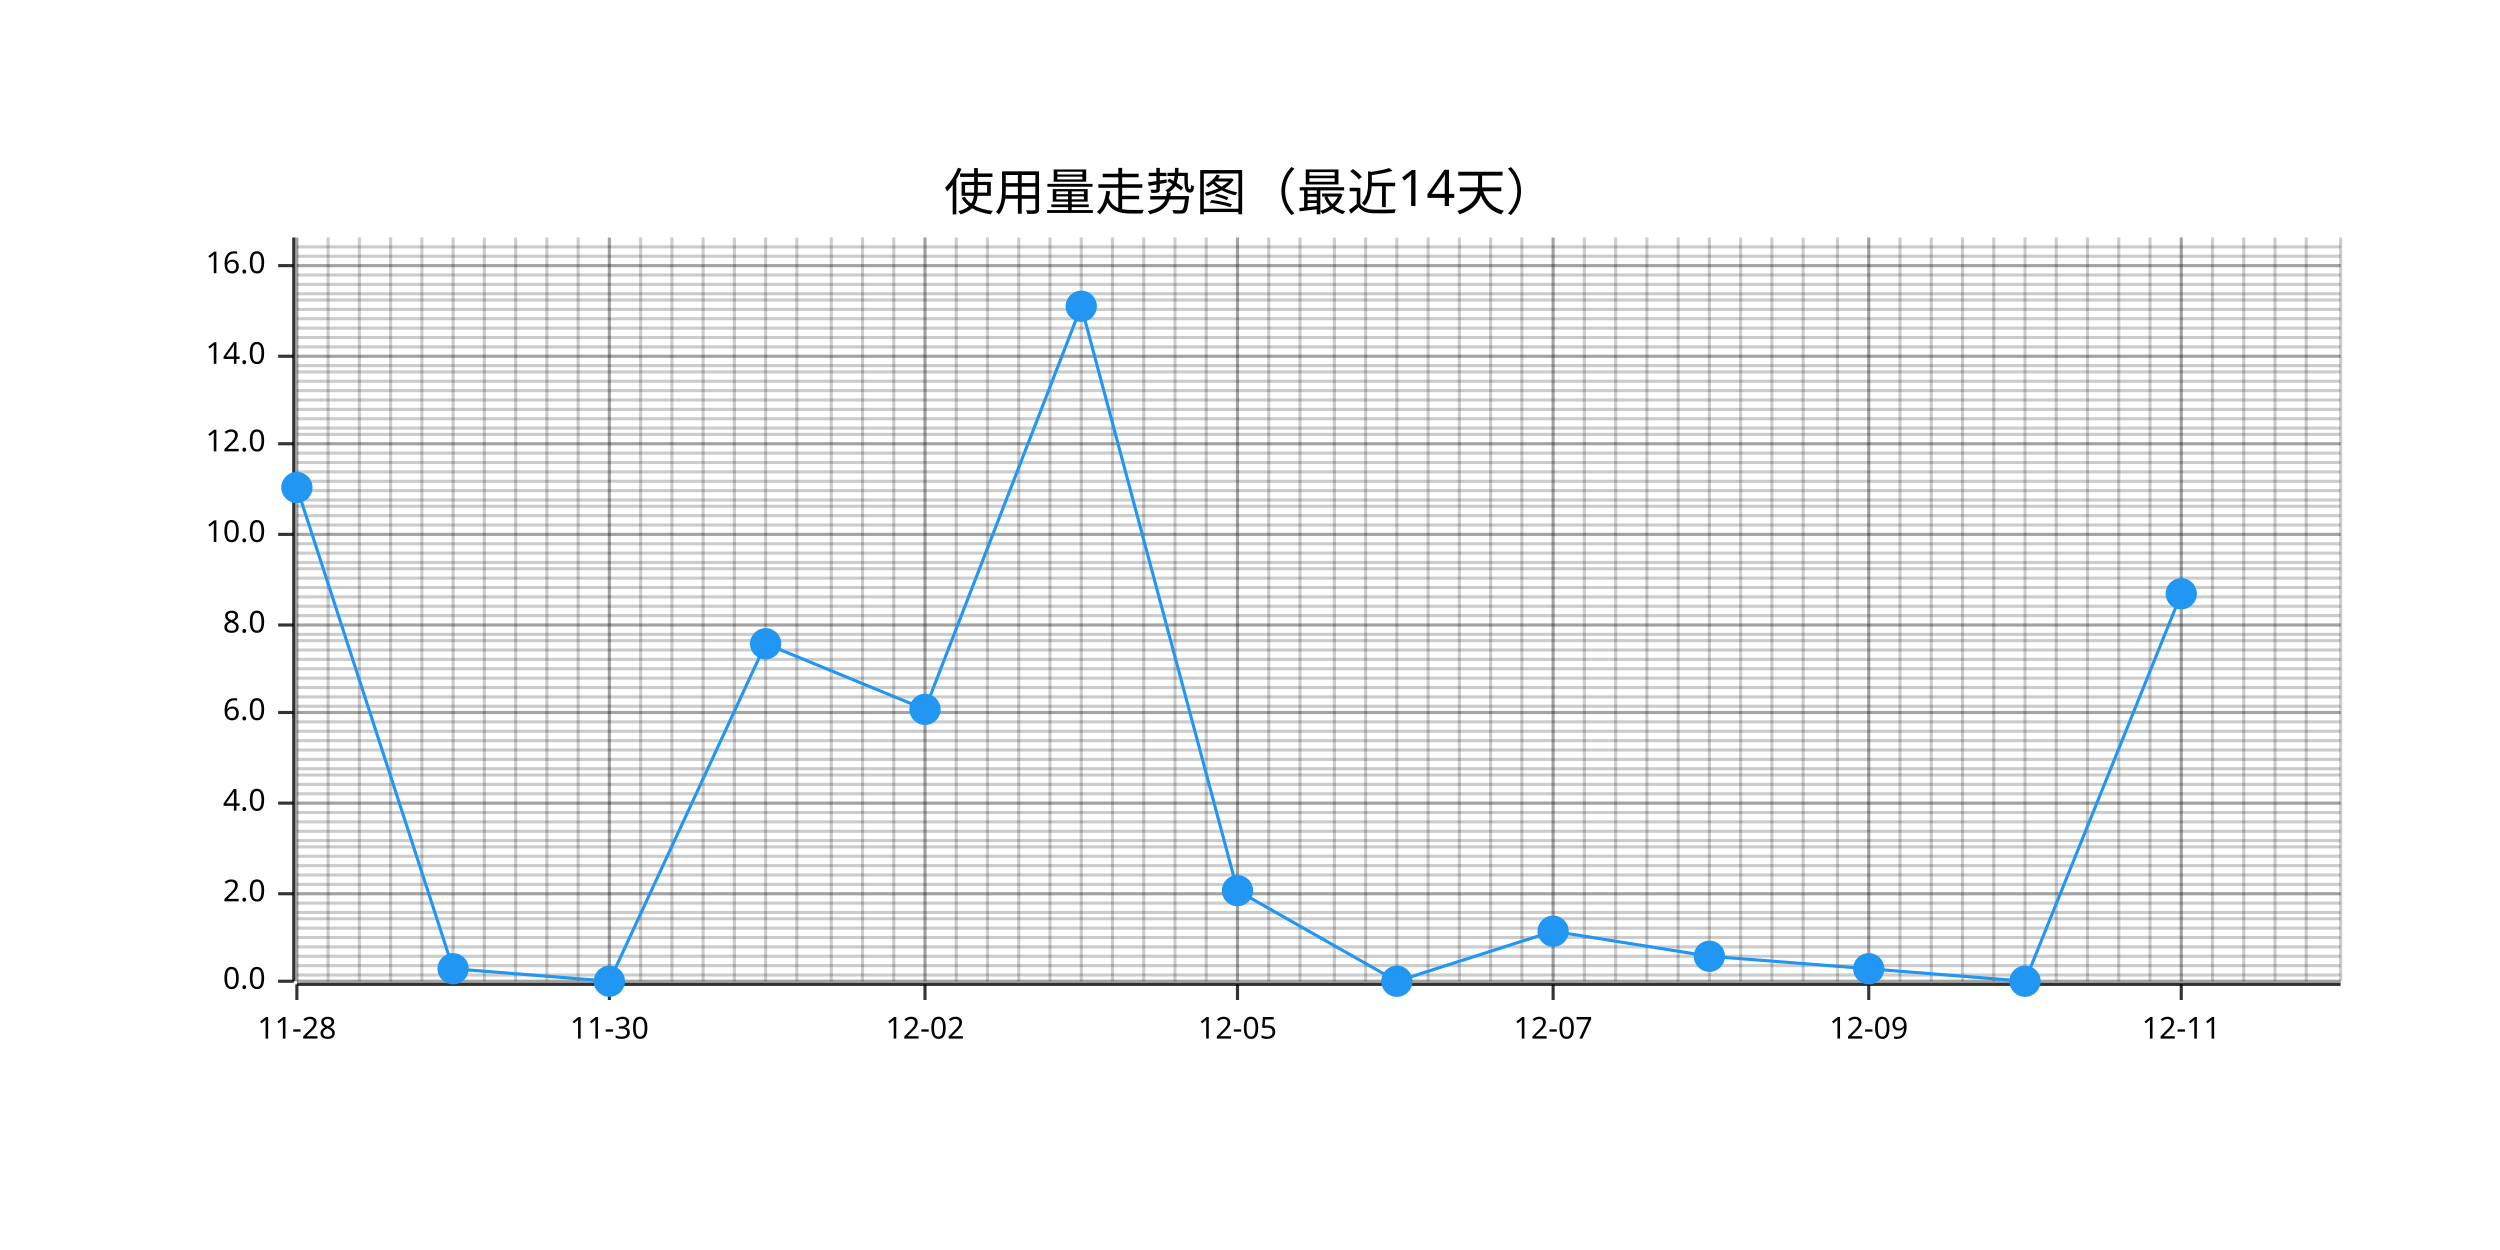
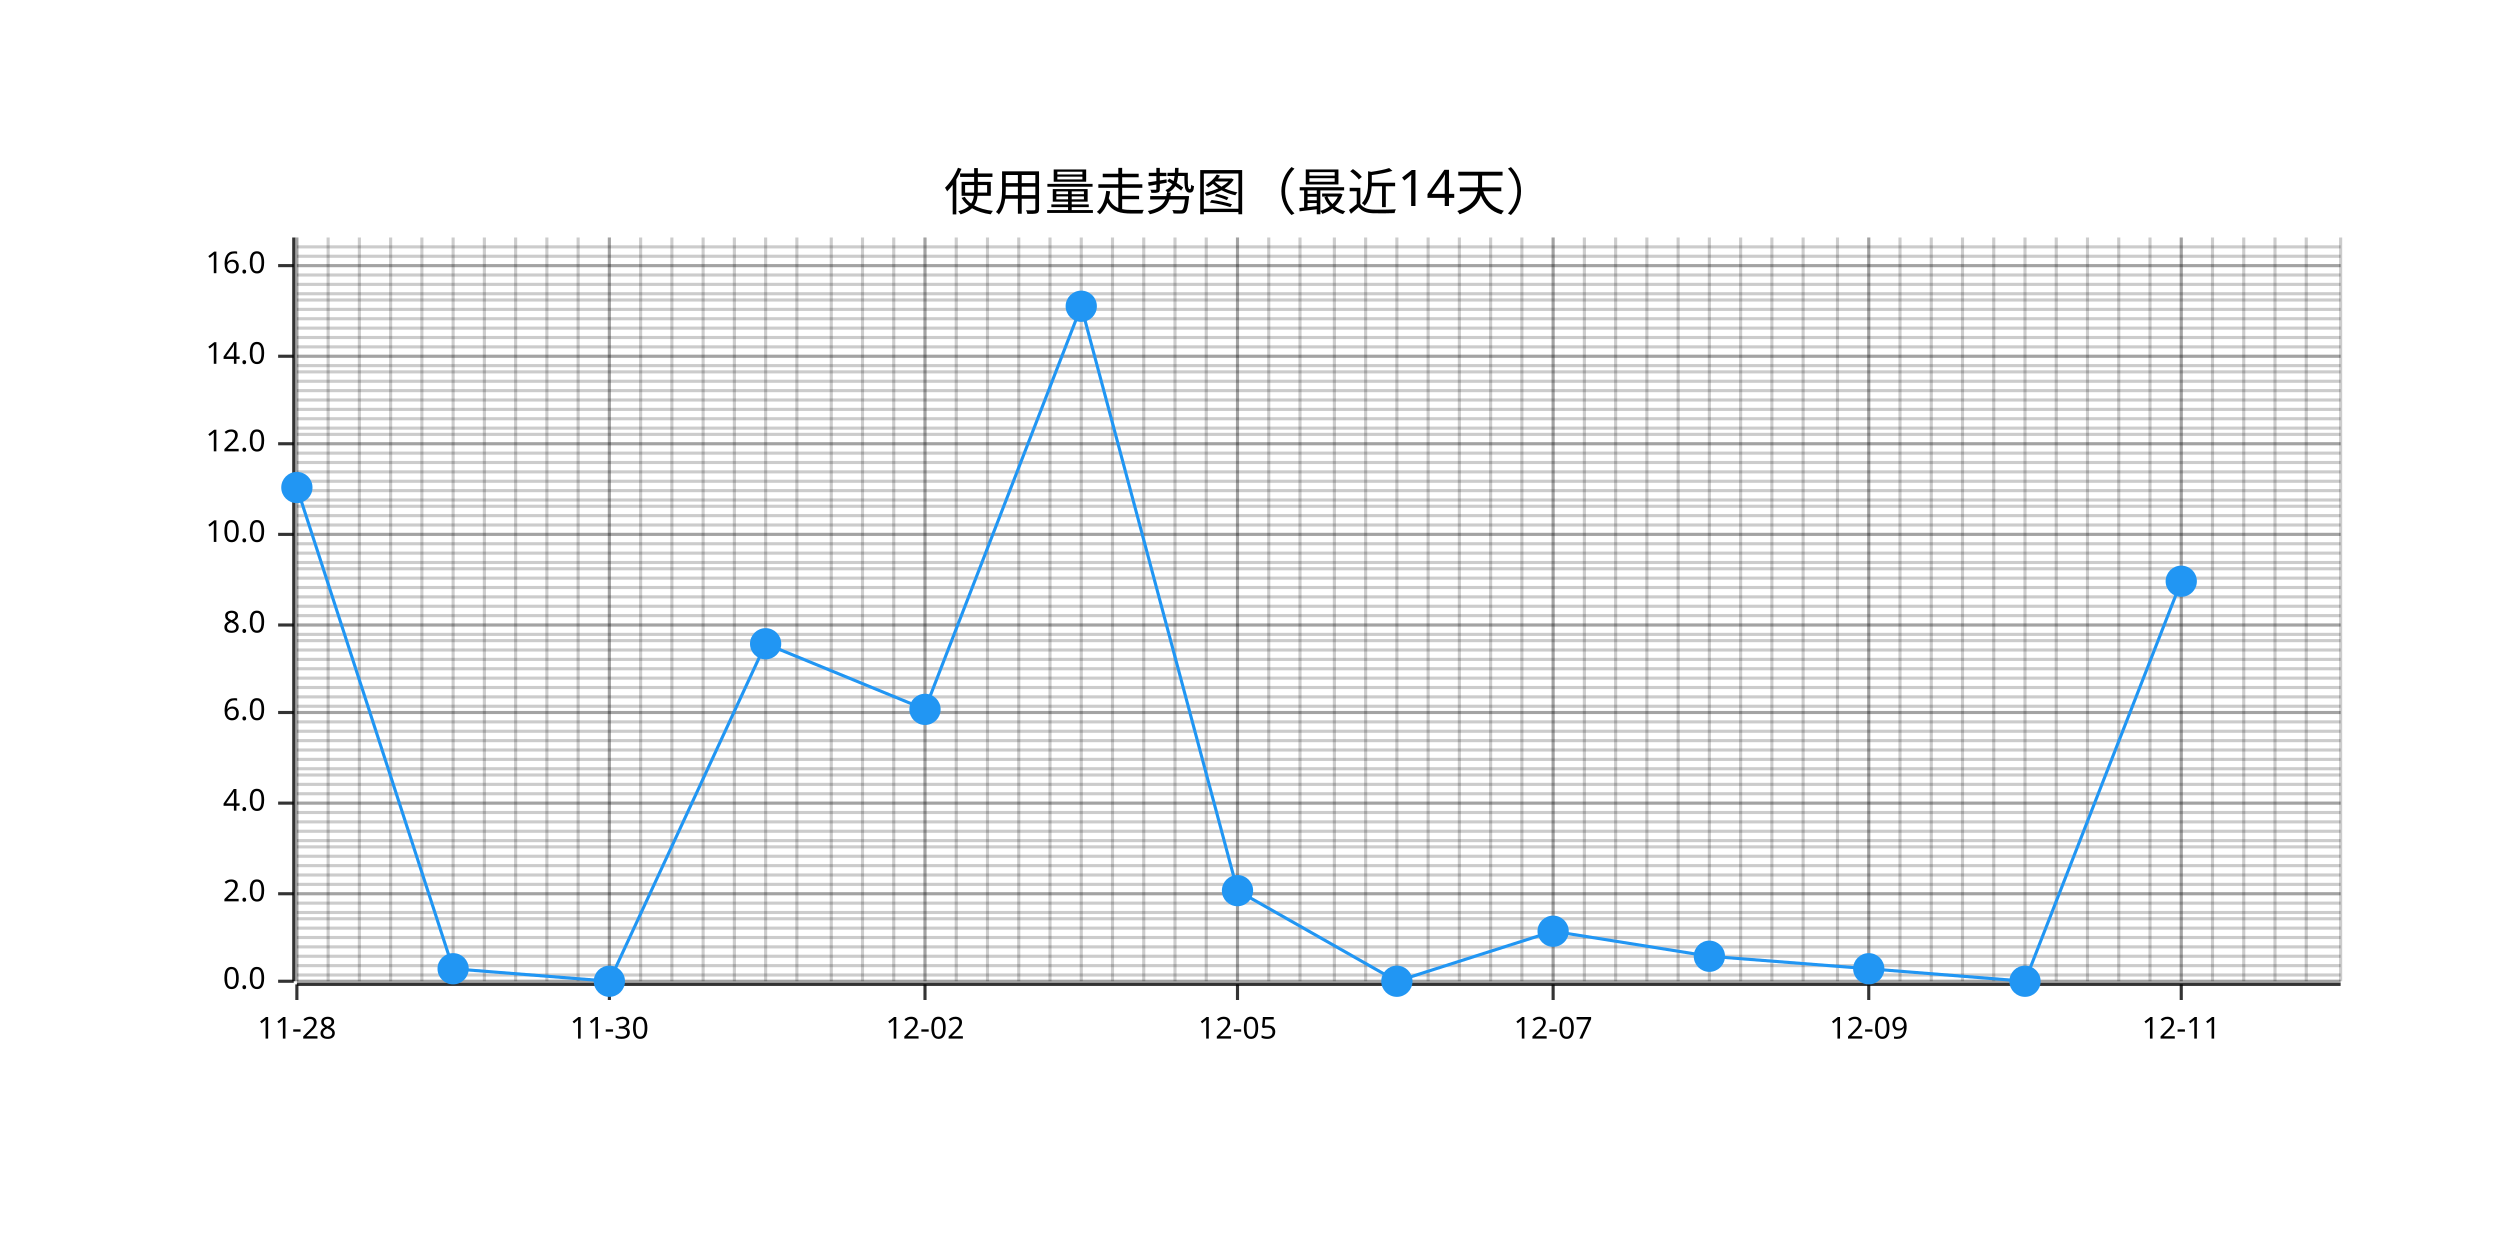
<svg xmlns="http://www.w3.org/2000/svg" width="800" height="400" viewBox="0 0 800 400">
  <rect x="0" y="0" width="800" height="400" opacity="1" fill="#FFFFFF" stroke="none" />
  <text x="400" y="55" dy="0.76em" text-anchor="middle" font-family="sans-serif" font-size="16.129" opacity="1" fill="#000000">
使用量走势图（最近14天）
</text>
  <line opacity="0.2" stroke="#000000" stroke-width="1" x1="95" y1="314" x2="95" y2="76" />
  <line opacity="0.2" stroke="#000000" stroke-width="1" x1="105" y1="314" x2="105" y2="76" />
  <line opacity="0.2" stroke="#000000" stroke-width="1" x1="115" y1="314" x2="115" y2="76" />
  <line opacity="0.2" stroke="#000000" stroke-width="1" x1="125" y1="314" x2="125" y2="76" />
  <line opacity="0.2" stroke="#000000" stroke-width="1" x1="135" y1="314" x2="135" y2="76" />
  <line opacity="0.2" stroke="#000000" stroke-width="1" x1="145" y1="314" x2="145" y2="76" />
  <line opacity="0.2" stroke="#000000" stroke-width="1" x1="155" y1="314" x2="155" y2="76" />
  <line opacity="0.2" stroke="#000000" stroke-width="1" x1="165" y1="314" x2="165" y2="76" />
  <line opacity="0.2" stroke="#000000" stroke-width="1" x1="175" y1="314" x2="175" y2="76" />
  <line opacity="0.2" stroke="#000000" stroke-width="1" x1="185" y1="314" x2="185" y2="76" />
  <line opacity="0.2" stroke="#000000" stroke-width="1" x1="195" y1="314" x2="195" y2="76" />
  <line opacity="0.2" stroke="#000000" stroke-width="1" x1="205" y1="314" x2="205" y2="76" />
  <line opacity="0.2" stroke="#000000" stroke-width="1" x1="215" y1="314" x2="215" y2="76" />
  <line opacity="0.2" stroke="#000000" stroke-width="1" x1="225" y1="314" x2="225" y2="76" />
  <line opacity="0.2" stroke="#000000" stroke-width="1" x1="235" y1="314" x2="235" y2="76" />
  <line opacity="0.2" stroke="#000000" stroke-width="1" x1="245" y1="314" x2="245" y2="76" />
  <line opacity="0.2" stroke="#000000" stroke-width="1" x1="255" y1="314" x2="255" y2="76" />
  <line opacity="0.2" stroke="#000000" stroke-width="1" x1="266" y1="314" x2="266" y2="76" />
  <line opacity="0.2" stroke="#000000" stroke-width="1" x1="276" y1="314" x2="276" y2="76" />
  <line opacity="0.2" stroke="#000000" stroke-width="1" x1="286" y1="314" x2="286" y2="76" />
  <line opacity="0.2" stroke="#000000" stroke-width="1" x1="296" y1="314" x2="296" y2="76" />
  <line opacity="0.2" stroke="#000000" stroke-width="1" x1="306" y1="314" x2="306" y2="76" />
  <line opacity="0.2" stroke="#000000" stroke-width="1" x1="316" y1="314" x2="316" y2="76" />
  <line opacity="0.2" stroke="#000000" stroke-width="1" x1="326" y1="314" x2="326" y2="76" />
  <line opacity="0.2" stroke="#000000" stroke-width="1" x1="336" y1="314" x2="336" y2="76" />
  <line opacity="0.2" stroke="#000000" stroke-width="1" x1="346" y1="314" x2="346" y2="76" />
  <line opacity="0.2" stroke="#000000" stroke-width="1" x1="356" y1="314" x2="356" y2="76" />
  <line opacity="0.2" stroke="#000000" stroke-width="1" x1="366" y1="314" x2="366" y2="76" />
  <line opacity="0.2" stroke="#000000" stroke-width="1" x1="376" y1="314" x2="376" y2="76" />
  <line opacity="0.2" stroke="#000000" stroke-width="1" x1="386" y1="314" x2="386" y2="76" />
  <line opacity="0.2" stroke="#000000" stroke-width="1" x1="396" y1="314" x2="396" y2="76" />
  <line opacity="0.2" stroke="#000000" stroke-width="1" x1="406" y1="314" x2="406" y2="76" />
  <line opacity="0.2" stroke="#000000" stroke-width="1" x1="416" y1="314" x2="416" y2="76" />
  <line opacity="0.2" stroke="#000000" stroke-width="1" x1="427" y1="314" x2="427" y2="76" />
  <line opacity="0.2" stroke="#000000" stroke-width="1" x1="437" y1="314" x2="437" y2="76" />
  <line opacity="0.2" stroke="#000000" stroke-width="1" x1="447" y1="314" x2="447" y2="76" />
  <line opacity="0.2" stroke="#000000" stroke-width="1" x1="457" y1="314" x2="457" y2="76" />
  <line opacity="0.2" stroke="#000000" stroke-width="1" x1="467" y1="314" x2="467" y2="76" />
  <line opacity="0.2" stroke="#000000" stroke-width="1" x1="477" y1="314" x2="477" y2="76" />
  <line opacity="0.2" stroke="#000000" stroke-width="1" x1="487" y1="314" x2="487" y2="76" />
  <line opacity="0.2" stroke="#000000" stroke-width="1" x1="497" y1="314" x2="497" y2="76" />
  <line opacity="0.2" stroke="#000000" stroke-width="1" x1="507" y1="314" x2="507" y2="76" />
  <line opacity="0.2" stroke="#000000" stroke-width="1" x1="517" y1="314" x2="517" y2="76" />
  <line opacity="0.2" stroke="#000000" stroke-width="1" x1="527" y1="314" x2="527" y2="76" />
  <line opacity="0.2" stroke="#000000" stroke-width="1" x1="537" y1="314" x2="537" y2="76" />
  <line opacity="0.2" stroke="#000000" stroke-width="1" x1="547" y1="314" x2="547" y2="76" />
  <line opacity="0.2" stroke="#000000" stroke-width="1" x1="557" y1="314" x2="557" y2="76" />
  <line opacity="0.2" stroke="#000000" stroke-width="1" x1="567" y1="314" x2="567" y2="76" />
  <line opacity="0.2" stroke="#000000" stroke-width="1" x1="577" y1="314" x2="577" y2="76" />
  <line opacity="0.2" stroke="#000000" stroke-width="1" x1="588" y1="314" x2="588" y2="76" />
  <line opacity="0.2" stroke="#000000" stroke-width="1" x1="598" y1="314" x2="598" y2="76" />
  <line opacity="0.2" stroke="#000000" stroke-width="1" x1="608" y1="314" x2="608" y2="76" />
  <line opacity="0.2" stroke="#000000" stroke-width="1" x1="618" y1="314" x2="618" y2="76" />
  <line opacity="0.2" stroke="#000000" stroke-width="1" x1="628" y1="314" x2="628" y2="76" />
  <line opacity="0.2" stroke="#000000" stroke-width="1" x1="638" y1="314" x2="638" y2="76" />
  <line opacity="0.2" stroke="#000000" stroke-width="1" x1="648" y1="314" x2="648" y2="76" />
  <line opacity="0.2" stroke="#000000" stroke-width="1" x1="658" y1="314" x2="658" y2="76" />
  <line opacity="0.2" stroke="#000000" stroke-width="1" x1="668" y1="314" x2="668" y2="76" />
  <line opacity="0.2" stroke="#000000" stroke-width="1" x1="678" y1="314" x2="678" y2="76" />
  <line opacity="0.2" stroke="#000000" stroke-width="1" x1="688" y1="314" x2="688" y2="76" />
  <line opacity="0.2" stroke="#000000" stroke-width="1" x1="698" y1="314" x2="698" y2="76" />
  <line opacity="0.2" stroke="#000000" stroke-width="1" x1="708" y1="314" x2="708" y2="76" />
  <line opacity="0.2" stroke="#000000" stroke-width="1" x1="718" y1="314" x2="718" y2="76" />
  <line opacity="0.2" stroke="#000000" stroke-width="1" x1="728" y1="314" x2="728" y2="76" />
  <line opacity="0.2" stroke="#000000" stroke-width="1" x1="738" y1="314" x2="738" y2="76" />
  <line opacity="0.2" stroke="#000000" stroke-width="1" x1="749" y1="314" x2="749" y2="76" />
  <line opacity="0.2" stroke="#000000" stroke-width="1" x1="95" y1="314" x2="749" y2="314" />
  <line opacity="0.2" stroke="#000000" stroke-width="1" x1="95" y1="312" x2="749" y2="312" />
  <line opacity="0.2" stroke="#000000" stroke-width="1" x1="95" y1="309" x2="749" y2="309" />
  <line opacity="0.2" stroke="#000000" stroke-width="1" x1="95" y1="306" x2="749" y2="306" />
  <line opacity="0.2" stroke="#000000" stroke-width="1" x1="95" y1="303" x2="749" y2="303" />
  <line opacity="0.2" stroke="#000000" stroke-width="1" x1="95" y1="300" x2="749" y2="300" />
  <line opacity="0.2" stroke="#000000" stroke-width="1" x1="95" y1="297" x2="749" y2="297" />
  <line opacity="0.2" stroke="#000000" stroke-width="1" x1="95" y1="294" x2="749" y2="294" />
  <line opacity="0.2" stroke="#000000" stroke-width="1" x1="95" y1="292" x2="749" y2="292" />
  <line opacity="0.2" stroke="#000000" stroke-width="1" x1="95" y1="289" x2="749" y2="289" />
  <line opacity="0.2" stroke="#000000" stroke-width="1" x1="95" y1="286" x2="749" y2="286" />
  <line opacity="0.2" stroke="#000000" stroke-width="1" x1="95" y1="283" x2="749" y2="283" />
  <line opacity="0.2" stroke="#000000" stroke-width="1" x1="95" y1="280" x2="749" y2="280" />
  <line opacity="0.2" stroke="#000000" stroke-width="1" x1="95" y1="277" x2="749" y2="277" />
  <line opacity="0.2" stroke="#000000" stroke-width="1" x1="95" y1="274" x2="749" y2="274" />
  <line opacity="0.2" stroke="#000000" stroke-width="1" x1="95" y1="271" x2="749" y2="271" />
  <line opacity="0.2" stroke="#000000" stroke-width="1" x1="95" y1="269" x2="749" y2="269" />
  <line opacity="0.2" stroke="#000000" stroke-width="1" x1="95" y1="266" x2="749" y2="266" />
  <line opacity="0.2" stroke="#000000" stroke-width="1" x1="95" y1="263" x2="749" y2="263" />
  <line opacity="0.2" stroke="#000000" stroke-width="1" x1="95" y1="260" x2="749" y2="260" />
  <line opacity="0.2" stroke="#000000" stroke-width="1" x1="95" y1="257" x2="749" y2="257" />
  <line opacity="0.2" stroke="#000000" stroke-width="1" x1="95" y1="254" x2="749" y2="254" />
  <line opacity="0.2" stroke="#000000" stroke-width="1" x1="95" y1="251" x2="749" y2="251" />
  <line opacity="0.2" stroke="#000000" stroke-width="1" x1="95" y1="248" x2="749" y2="248" />
  <line opacity="0.2" stroke="#000000" stroke-width="1" x1="95" y1="246" x2="749" y2="246" />
  <line opacity="0.2" stroke="#000000" stroke-width="1" x1="95" y1="243" x2="749" y2="243" />
  <line opacity="0.2" stroke="#000000" stroke-width="1" x1="95" y1="240" x2="749" y2="240" />
  <line opacity="0.2" stroke="#000000" stroke-width="1" x1="95" y1="237" x2="749" y2="237" />
  <line opacity="0.2" stroke="#000000" stroke-width="1" x1="95" y1="234" x2="749" y2="234" />
  <line opacity="0.2" stroke="#000000" stroke-width="1" x1="95" y1="231" x2="749" y2="231" />
  <line opacity="0.2" stroke="#000000" stroke-width="1" x1="95" y1="228" x2="749" y2="228" />
  <line opacity="0.2" stroke="#000000" stroke-width="1" x1="95" y1="226" x2="749" y2="226" />
  <line opacity="0.2" stroke="#000000" stroke-width="1" x1="95" y1="223" x2="749" y2="223" />
  <line opacity="0.2" stroke="#000000" stroke-width="1" x1="95" y1="220" x2="749" y2="220" />
  <line opacity="0.2" stroke="#000000" stroke-width="1" x1="95" y1="217" x2="749" y2="217" />
  <line opacity="0.2" stroke="#000000" stroke-width="1" x1="95" y1="214" x2="749" y2="214" />
  <line opacity="0.2" stroke="#000000" stroke-width="1" x1="95" y1="211" x2="749" y2="211" />
  <line opacity="0.2" stroke="#000000" stroke-width="1" x1="95" y1="208" x2="749" y2="208" />
  <line opacity="0.2" stroke="#000000" stroke-width="1" x1="95" y1="205" x2="749" y2="205" />
  <line opacity="0.2" stroke="#000000" stroke-width="1" x1="95" y1="203" x2="749" y2="203" />
  <line opacity="0.2" stroke="#000000" stroke-width="1" x1="95" y1="200" x2="749" y2="200" />
  <line opacity="0.2" stroke="#000000" stroke-width="1" x1="95" y1="197" x2="749" y2="197" />
  <line opacity="0.2" stroke="#000000" stroke-width="1" x1="95" y1="194" x2="749" y2="194" />
  <line opacity="0.2" stroke="#000000" stroke-width="1" x1="95" y1="191" x2="749" y2="191" />
  <line opacity="0.2" stroke="#000000" stroke-width="1" x1="95" y1="188" x2="749" y2="188" />
  <line opacity="0.2" stroke="#000000" stroke-width="1" x1="95" y1="185" x2="749" y2="185" />
  <line opacity="0.2" stroke="#000000" stroke-width="1" x1="95" y1="182" x2="749" y2="182" />
  <line opacity="0.2" stroke="#000000" stroke-width="1" x1="95" y1="180" x2="749" y2="180" />
  <line opacity="0.2" stroke="#000000" stroke-width="1" x1="95" y1="177" x2="749" y2="177" />
  <line opacity="0.2" stroke="#000000" stroke-width="1" x1="95" y1="174" x2="749" y2="174" />
  <line opacity="0.2" stroke="#000000" stroke-width="1" x1="95" y1="171" x2="749" y2="171" />
  <line opacity="0.2" stroke="#000000" stroke-width="1" x1="95" y1="168" x2="749" y2="168" />
  <line opacity="0.2" stroke="#000000" stroke-width="1" x1="95" y1="165" x2="749" y2="165" />
  <line opacity="0.2" stroke="#000000" stroke-width="1" x1="95" y1="162" x2="749" y2="162" />
  <line opacity="0.2" stroke="#000000" stroke-width="1" x1="95" y1="160" x2="749" y2="160" />
  <line opacity="0.2" stroke="#000000" stroke-width="1" x1="95" y1="157" x2="749" y2="157" />
  <line opacity="0.2" stroke="#000000" stroke-width="1" x1="95" y1="154" x2="749" y2="154" />
  <line opacity="0.2" stroke="#000000" stroke-width="1" x1="95" y1="151" x2="749" y2="151" />
  <line opacity="0.2" stroke="#000000" stroke-width="1" x1="95" y1="148" x2="749" y2="148" />
  <line opacity="0.2" stroke="#000000" stroke-width="1" x1="95" y1="145" x2="749" y2="145" />
  <line opacity="0.2" stroke="#000000" stroke-width="1" x1="95" y1="142" x2="749" y2="142" />
  <line opacity="0.2" stroke="#000000" stroke-width="1" x1="95" y1="139" x2="749" y2="139" />
  <line opacity="0.2" stroke="#000000" stroke-width="1" x1="95" y1="137" x2="749" y2="137" />
  <line opacity="0.2" stroke="#000000" stroke-width="1" x1="95" y1="134" x2="749" y2="134" />
  <line opacity="0.2" stroke="#000000" stroke-width="1" x1="95" y1="131" x2="749" y2="131" />
  <line opacity="0.2" stroke="#000000" stroke-width="1" x1="95" y1="128" x2="749" y2="128" />
  <line opacity="0.2" stroke="#000000" stroke-width="1" x1="95" y1="125" x2="749" y2="125" />
  <line opacity="0.2" stroke="#000000" stroke-width="1" x1="95" y1="122" x2="749" y2="122" />
  <line opacity="0.2" stroke="#000000" stroke-width="1" x1="95" y1="119" x2="749" y2="119" />
  <line opacity="0.2" stroke="#000000" stroke-width="1" x1="95" y1="117" x2="749" y2="117" />
  <line opacity="0.2" stroke="#000000" stroke-width="1" x1="95" y1="114" x2="749" y2="114" />
  <line opacity="0.2" stroke="#000000" stroke-width="1" x1="95" y1="111" x2="749" y2="111" />
  <line opacity="0.2" stroke="#000000" stroke-width="1" x1="95" y1="108" x2="749" y2="108" />
  <line opacity="0.2" stroke="#000000" stroke-width="1" x1="95" y1="105" x2="749" y2="105" />
  <line opacity="0.2" stroke="#000000" stroke-width="1" x1="95" y1="102" x2="749" y2="102" />
  <line opacity="0.2" stroke="#000000" stroke-width="1" x1="95" y1="99" x2="749" y2="99" />
  <line opacity="0.2" stroke="#000000" stroke-width="1" x1="95" y1="96" x2="749" y2="96" />
  <line opacity="0.2" stroke="#000000" stroke-width="1" x1="95" y1="94" x2="749" y2="94" />
  <line opacity="0.2" stroke="#000000" stroke-width="1" x1="95" y1="91" x2="749" y2="91" />
  <line opacity="0.2" stroke="#000000" stroke-width="1" x1="95" y1="88" x2="749" y2="88" />
  <line opacity="0.2" stroke="#000000" stroke-width="1" x1="95" y1="85" x2="749" y2="85" />
  <line opacity="0.2" stroke="#000000" stroke-width="1" x1="95" y1="82" x2="749" y2="82" />
  <line opacity="0.2" stroke="#000000" stroke-width="1" x1="95" y1="79" x2="749" y2="79" />
  <line opacity="0.2" stroke="#000000" stroke-width="1" x1="95" y1="314" x2="95" y2="76" />
  <line opacity="0.2" stroke="#000000" stroke-width="1" x1="195" y1="314" x2="195" y2="76" />
  <line opacity="0.2" stroke="#000000" stroke-width="1" x1="296" y1="314" x2="296" y2="76" />
  <line opacity="0.2" stroke="#000000" stroke-width="1" x1="396" y1="314" x2="396" y2="76" />
  <line opacity="0.2" stroke="#000000" stroke-width="1" x1="497" y1="314" x2="497" y2="76" />
  <line opacity="0.2" stroke="#000000" stroke-width="1" x1="598" y1="314" x2="598" y2="76" />
  <line opacity="0.2" stroke="#000000" stroke-width="1" x1="698" y1="314" x2="698" y2="76" />
  <line opacity="0.2" stroke="#000000" stroke-width="1" x1="95" y1="314" x2="749" y2="314" />
  <line opacity="0.2" stroke="#000000" stroke-width="1" x1="95" y1="286" x2="749" y2="286" />
  <line opacity="0.2" stroke="#000000" stroke-width="1" x1="95" y1="257" x2="749" y2="257" />
  <line opacity="0.2" stroke="#000000" stroke-width="1" x1="95" y1="228" x2="749" y2="228" />
  <line opacity="0.2" stroke="#000000" stroke-width="1" x1="95" y1="200" x2="749" y2="200" />
  <line opacity="0.2" stroke="#000000" stroke-width="1" x1="95" y1="171" x2="749" y2="171" />
  <line opacity="0.2" stroke="#000000" stroke-width="1" x1="95" y1="142" x2="749" y2="142" />
  <line opacity="0.2" stroke="#000000" stroke-width="1" x1="95" y1="114" x2="749" y2="114" />
  <line opacity="0.2" stroke="#000000" stroke-width="1" x1="95" y1="85" x2="749" y2="85" />
  <polyline fill="none" opacity="0.8" stroke="#000000" stroke-width="1" points="94,76 94,314 " />
  <text x="85" y="314" dy="0.5ex" text-anchor="end" font-family="sans-serif" font-size="9.677" opacity="1" fill="#000000">
0.0
</text>
  <polyline fill="none" opacity="0.8" stroke="#000000" stroke-width="1" points="89,314 94,314 " />
  <text x="85" y="286" dy="0.5ex" text-anchor="end" font-family="sans-serif" font-size="9.677" opacity="1" fill="#000000">
2.0
</text>
  <polyline fill="none" opacity="0.8" stroke="#000000" stroke-width="1" points="89,286 94,286 " />
  <text x="85" y="257" dy="0.5ex" text-anchor="end" font-family="sans-serif" font-size="9.677" opacity="1" fill="#000000">
4.0
</text>
  <polyline fill="none" opacity="0.8" stroke="#000000" stroke-width="1" points="89,257 94,257 " />
  <text x="85" y="228" dy="0.5ex" text-anchor="end" font-family="sans-serif" font-size="9.677" opacity="1" fill="#000000">
6.0
</text>
  <polyline fill="none" opacity="0.8" stroke="#000000" stroke-width="1" points="89,228 94,228 " />
  <text x="85" y="200" dy="0.5ex" text-anchor="end" font-family="sans-serif" font-size="9.677" opacity="1" fill="#000000">
8.0
</text>
  <polyline fill="none" opacity="0.8" stroke="#000000" stroke-width="1" points="89,200 94,200 " />
  <text x="85" y="171" dy="0.5ex" text-anchor="end" font-family="sans-serif" font-size="9.677" opacity="1" fill="#000000">
10.0
</text>
  <polyline fill="none" opacity="0.8" stroke="#000000" stroke-width="1" points="89,171 94,171 " />
  <text x="85" y="142" dy="0.5ex" text-anchor="end" font-family="sans-serif" font-size="9.677" opacity="1" fill="#000000">
12.0
</text>
  <polyline fill="none" opacity="0.8" stroke="#000000" stroke-width="1" points="89,142 94,142 " />
  <text x="85" y="114" dy="0.5ex" text-anchor="end" font-family="sans-serif" font-size="9.677" opacity="1" fill="#000000">
14.0
</text>
  <polyline fill="none" opacity="0.8" stroke="#000000" stroke-width="1" points="89,114 94,114 " />
  <text x="85" y="85" dy="0.5ex" text-anchor="end" font-family="sans-serif" font-size="9.677" opacity="1" fill="#000000">
16.0
</text>
  <polyline fill="none" opacity="0.8" stroke="#000000" stroke-width="1" points="89,85 94,85 " />
  <polyline fill="none" opacity="0.8" stroke="#000000" stroke-width="1" points="95,315 749,315 " />
  <text x="95" y="325" dy="0.76em" text-anchor="middle" font-family="sans-serif" font-size="9.677" opacity="1" fill="#000000">
11-28
</text>
  <polyline fill="none" opacity="0.8" stroke="#000000" stroke-width="1" points="95,315 95,320 " />
  <text x="195" y="325" dy="0.76em" text-anchor="middle" font-family="sans-serif" font-size="9.677" opacity="1" fill="#000000">
11-30
</text>
  <polyline fill="none" opacity="0.8" stroke="#000000" stroke-width="1" points="195,315 195,320 " />
  <text x="296" y="325" dy="0.76em" text-anchor="middle" font-family="sans-serif" font-size="9.677" opacity="1" fill="#000000">
12-02
</text>
  <polyline fill="none" opacity="0.8" stroke="#000000" stroke-width="1" points="296,315 296,320 " />
  <text x="396" y="325" dy="0.76em" text-anchor="middle" font-family="sans-serif" font-size="9.677" opacity="1" fill="#000000">
12-05
</text>
  <polyline fill="none" opacity="0.8" stroke="#000000" stroke-width="1" points="396,315 396,320 " />
  <text x="497" y="325" dy="0.76em" text-anchor="middle" font-family="sans-serif" font-size="9.677" opacity="1" fill="#000000">
12-07
</text>
  <polyline fill="none" opacity="0.8" stroke="#000000" stroke-width="1" points="497,315 497,320 " />
  <text x="598" y="325" dy="0.76em" text-anchor="middle" font-family="sans-serif" font-size="9.677" opacity="1" fill="#000000">
12-09
</text>
  <polyline fill="none" opacity="0.8" stroke="#000000" stroke-width="1" points="598,315 598,320 " />
  <text x="698" y="325" dy="0.76em" text-anchor="middle" font-family="sans-serif" font-size="9.677" opacity="1" fill="#000000">
12-11
</text>
  <polyline fill="none" opacity="0.8" stroke="#000000" stroke-width="1" points="698,315 698,320 " />
-   <polyline fill="none" opacity="1" stroke="#2196F3" stroke-width="1" points="95,156 145,310 195,314 245,206 296,227 346,98 396,285 447,314 497,298 547,306 598,310 648,314 698,190 " />
+   <polyline fill="none" opacity="1" stroke="#2196F3" stroke-width="1" points="95,156 145,310 195,314 245,206 296,227 346,98 396,285 447,314 497,298 547,306 598,310 648,314 698,186 " />
  <circle cx="95" cy="156" r="5" opacity="1" fill="#2196F3" stroke="none" stroke-width="1" />
  <circle cx="145" cy="310" r="5" opacity="1" fill="#2196F3" stroke="none" stroke-width="1" />
  <circle cx="195" cy="314" r="5" opacity="1" fill="#2196F3" stroke="none" stroke-width="1" />
  <circle cx="245" cy="206" r="5" opacity="1" fill="#2196F3" stroke="none" stroke-width="1" />
  <circle cx="296" cy="227" r="5" opacity="1" fill="#2196F3" stroke="none" stroke-width="1" />
  <circle cx="346" cy="98" r="5" opacity="1" fill="#2196F3" stroke="none" stroke-width="1" />
  <circle cx="396" cy="285" r="5" opacity="1" fill="#2196F3" stroke="none" stroke-width="1" />
  <circle cx="447" cy="314" r="5" opacity="1" fill="#2196F3" stroke="none" stroke-width="1" />
  <circle cx="497" cy="298" r="5" opacity="1" fill="#2196F3" stroke="none" stroke-width="1" />
  <circle cx="547" cy="306" r="5" opacity="1" fill="#2196F3" stroke="none" stroke-width="1" />
  <circle cx="598" cy="310" r="5" opacity="1" fill="#2196F3" stroke="none" stroke-width="1" />
  <circle cx="648" cy="314" r="5" opacity="1" fill="#2196F3" stroke="none" stroke-width="1" />
-   <circle cx="698" cy="190" r="5" opacity="1" fill="#2196F3" stroke="none" stroke-width="1" />
+   <circle cx="698" cy="186" r="5" opacity="1" fill="#2196F3" stroke="none" stroke-width="1" />
</svg>
